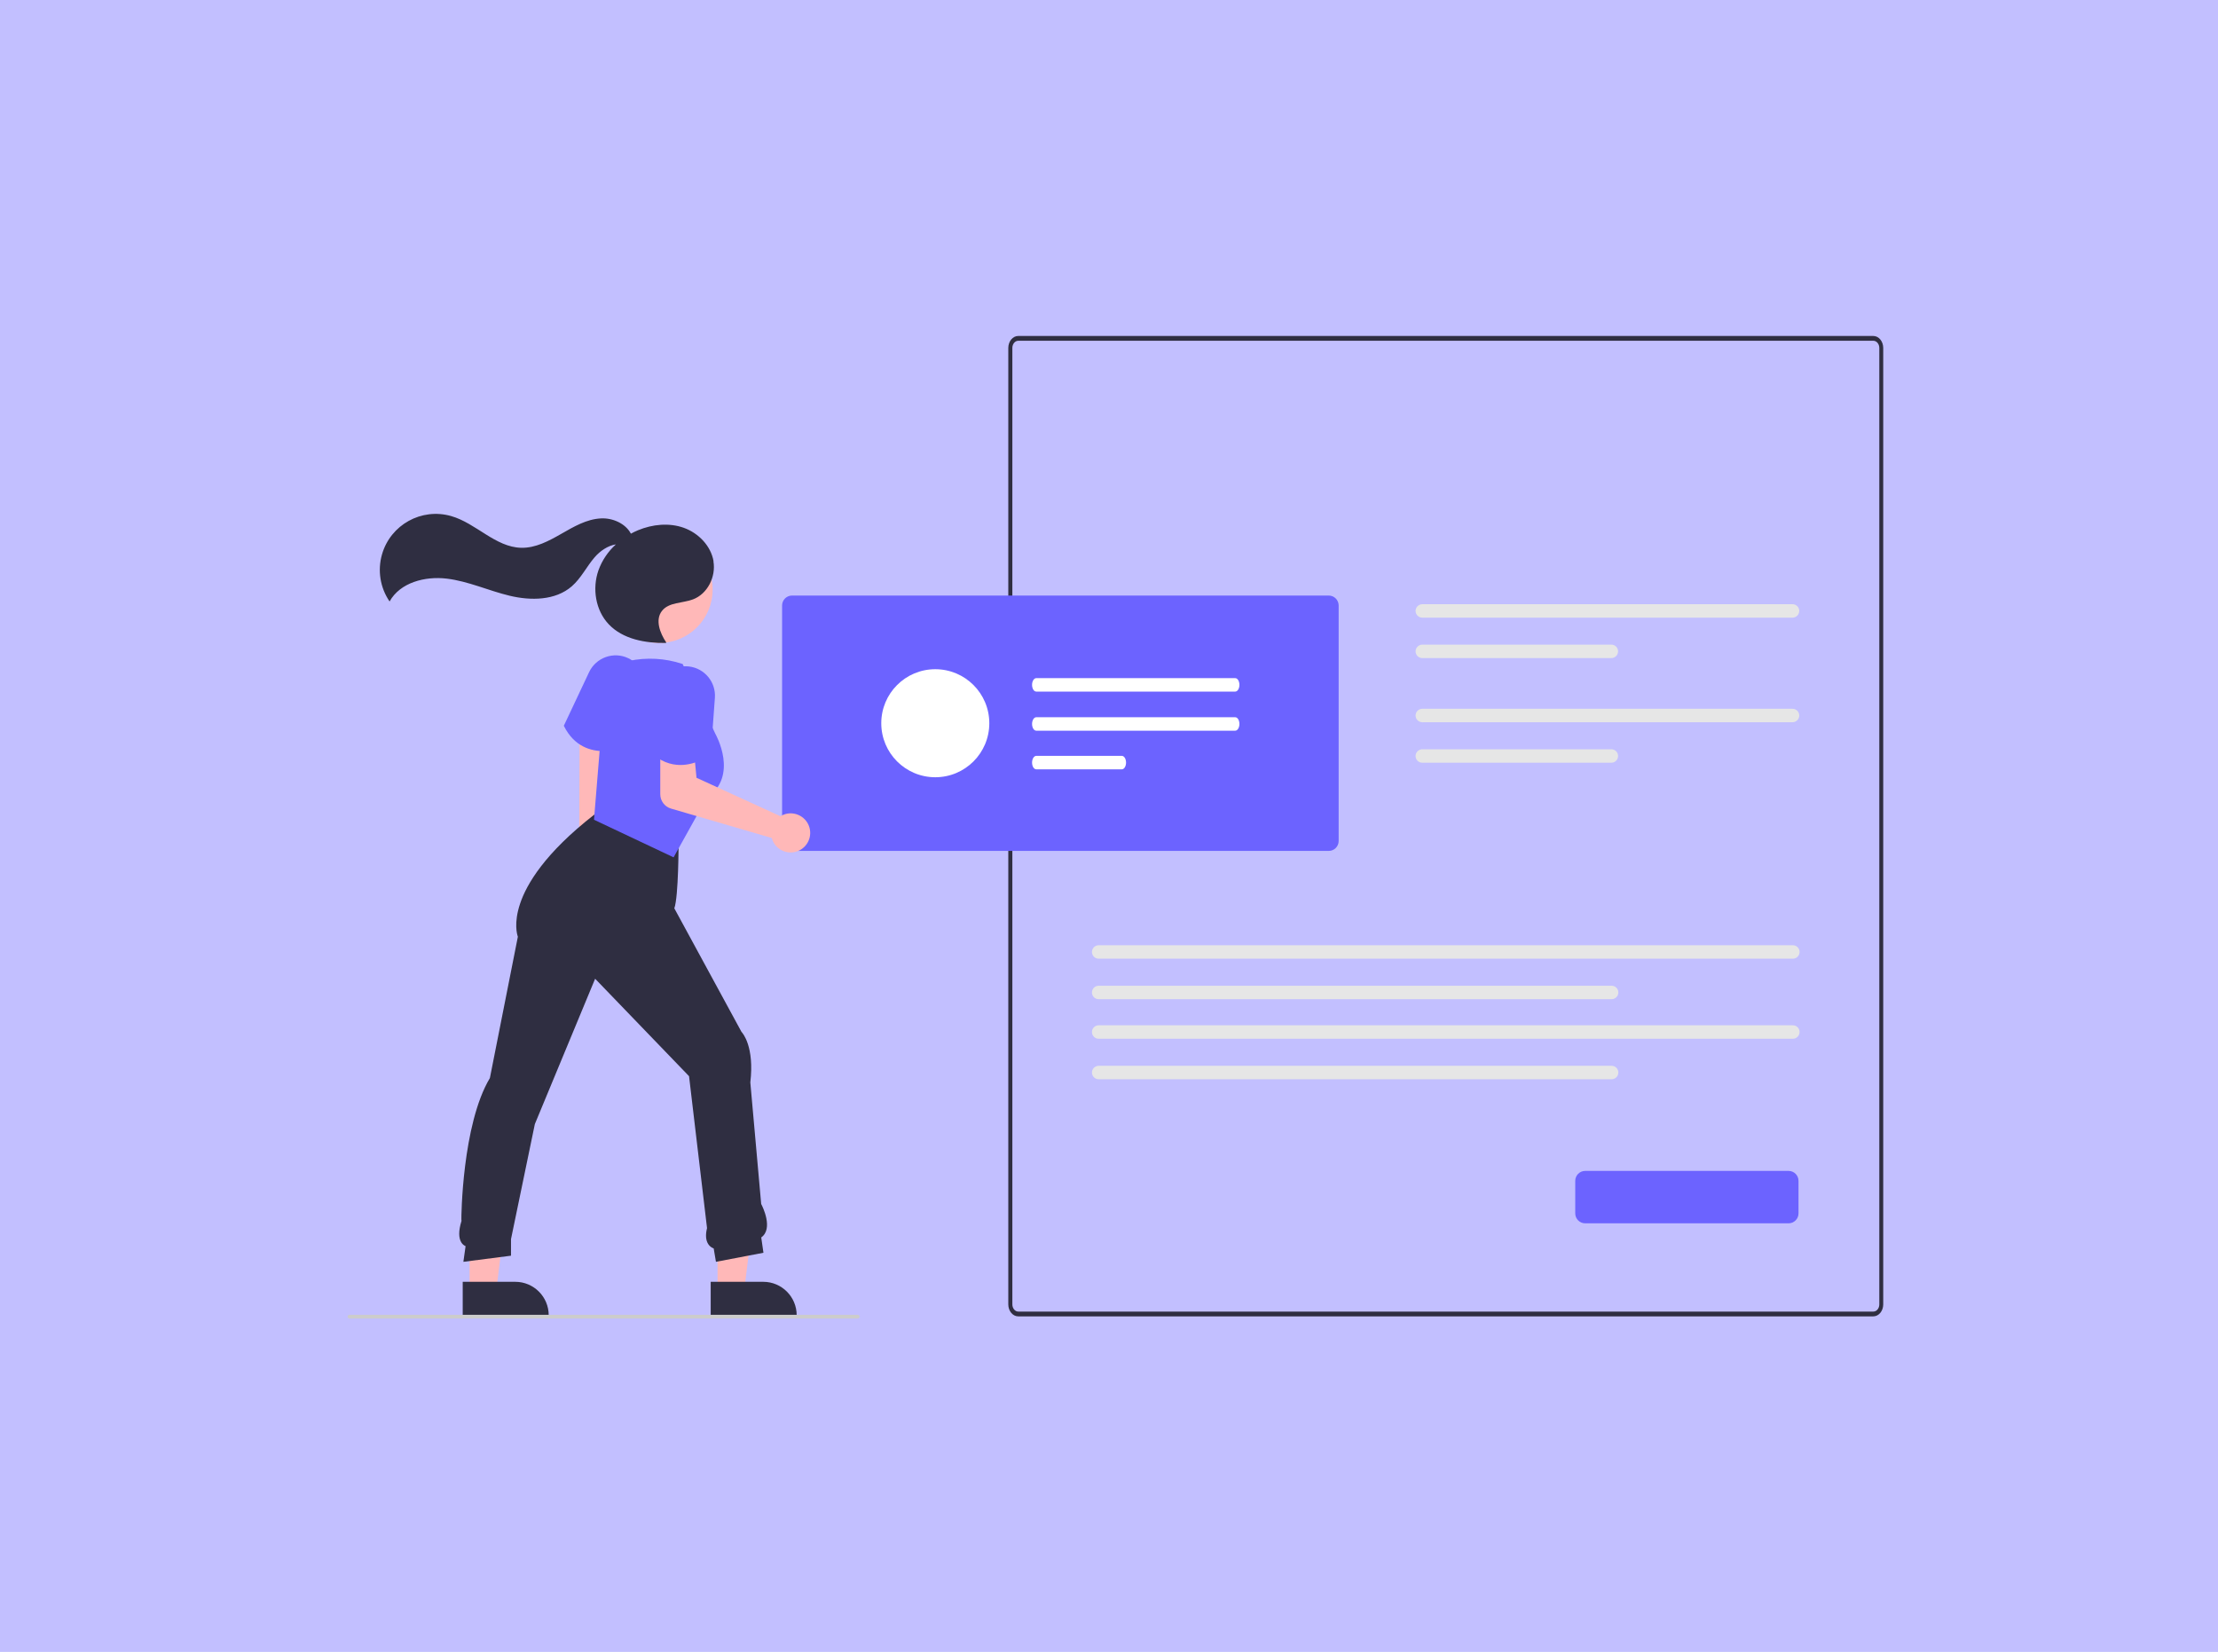
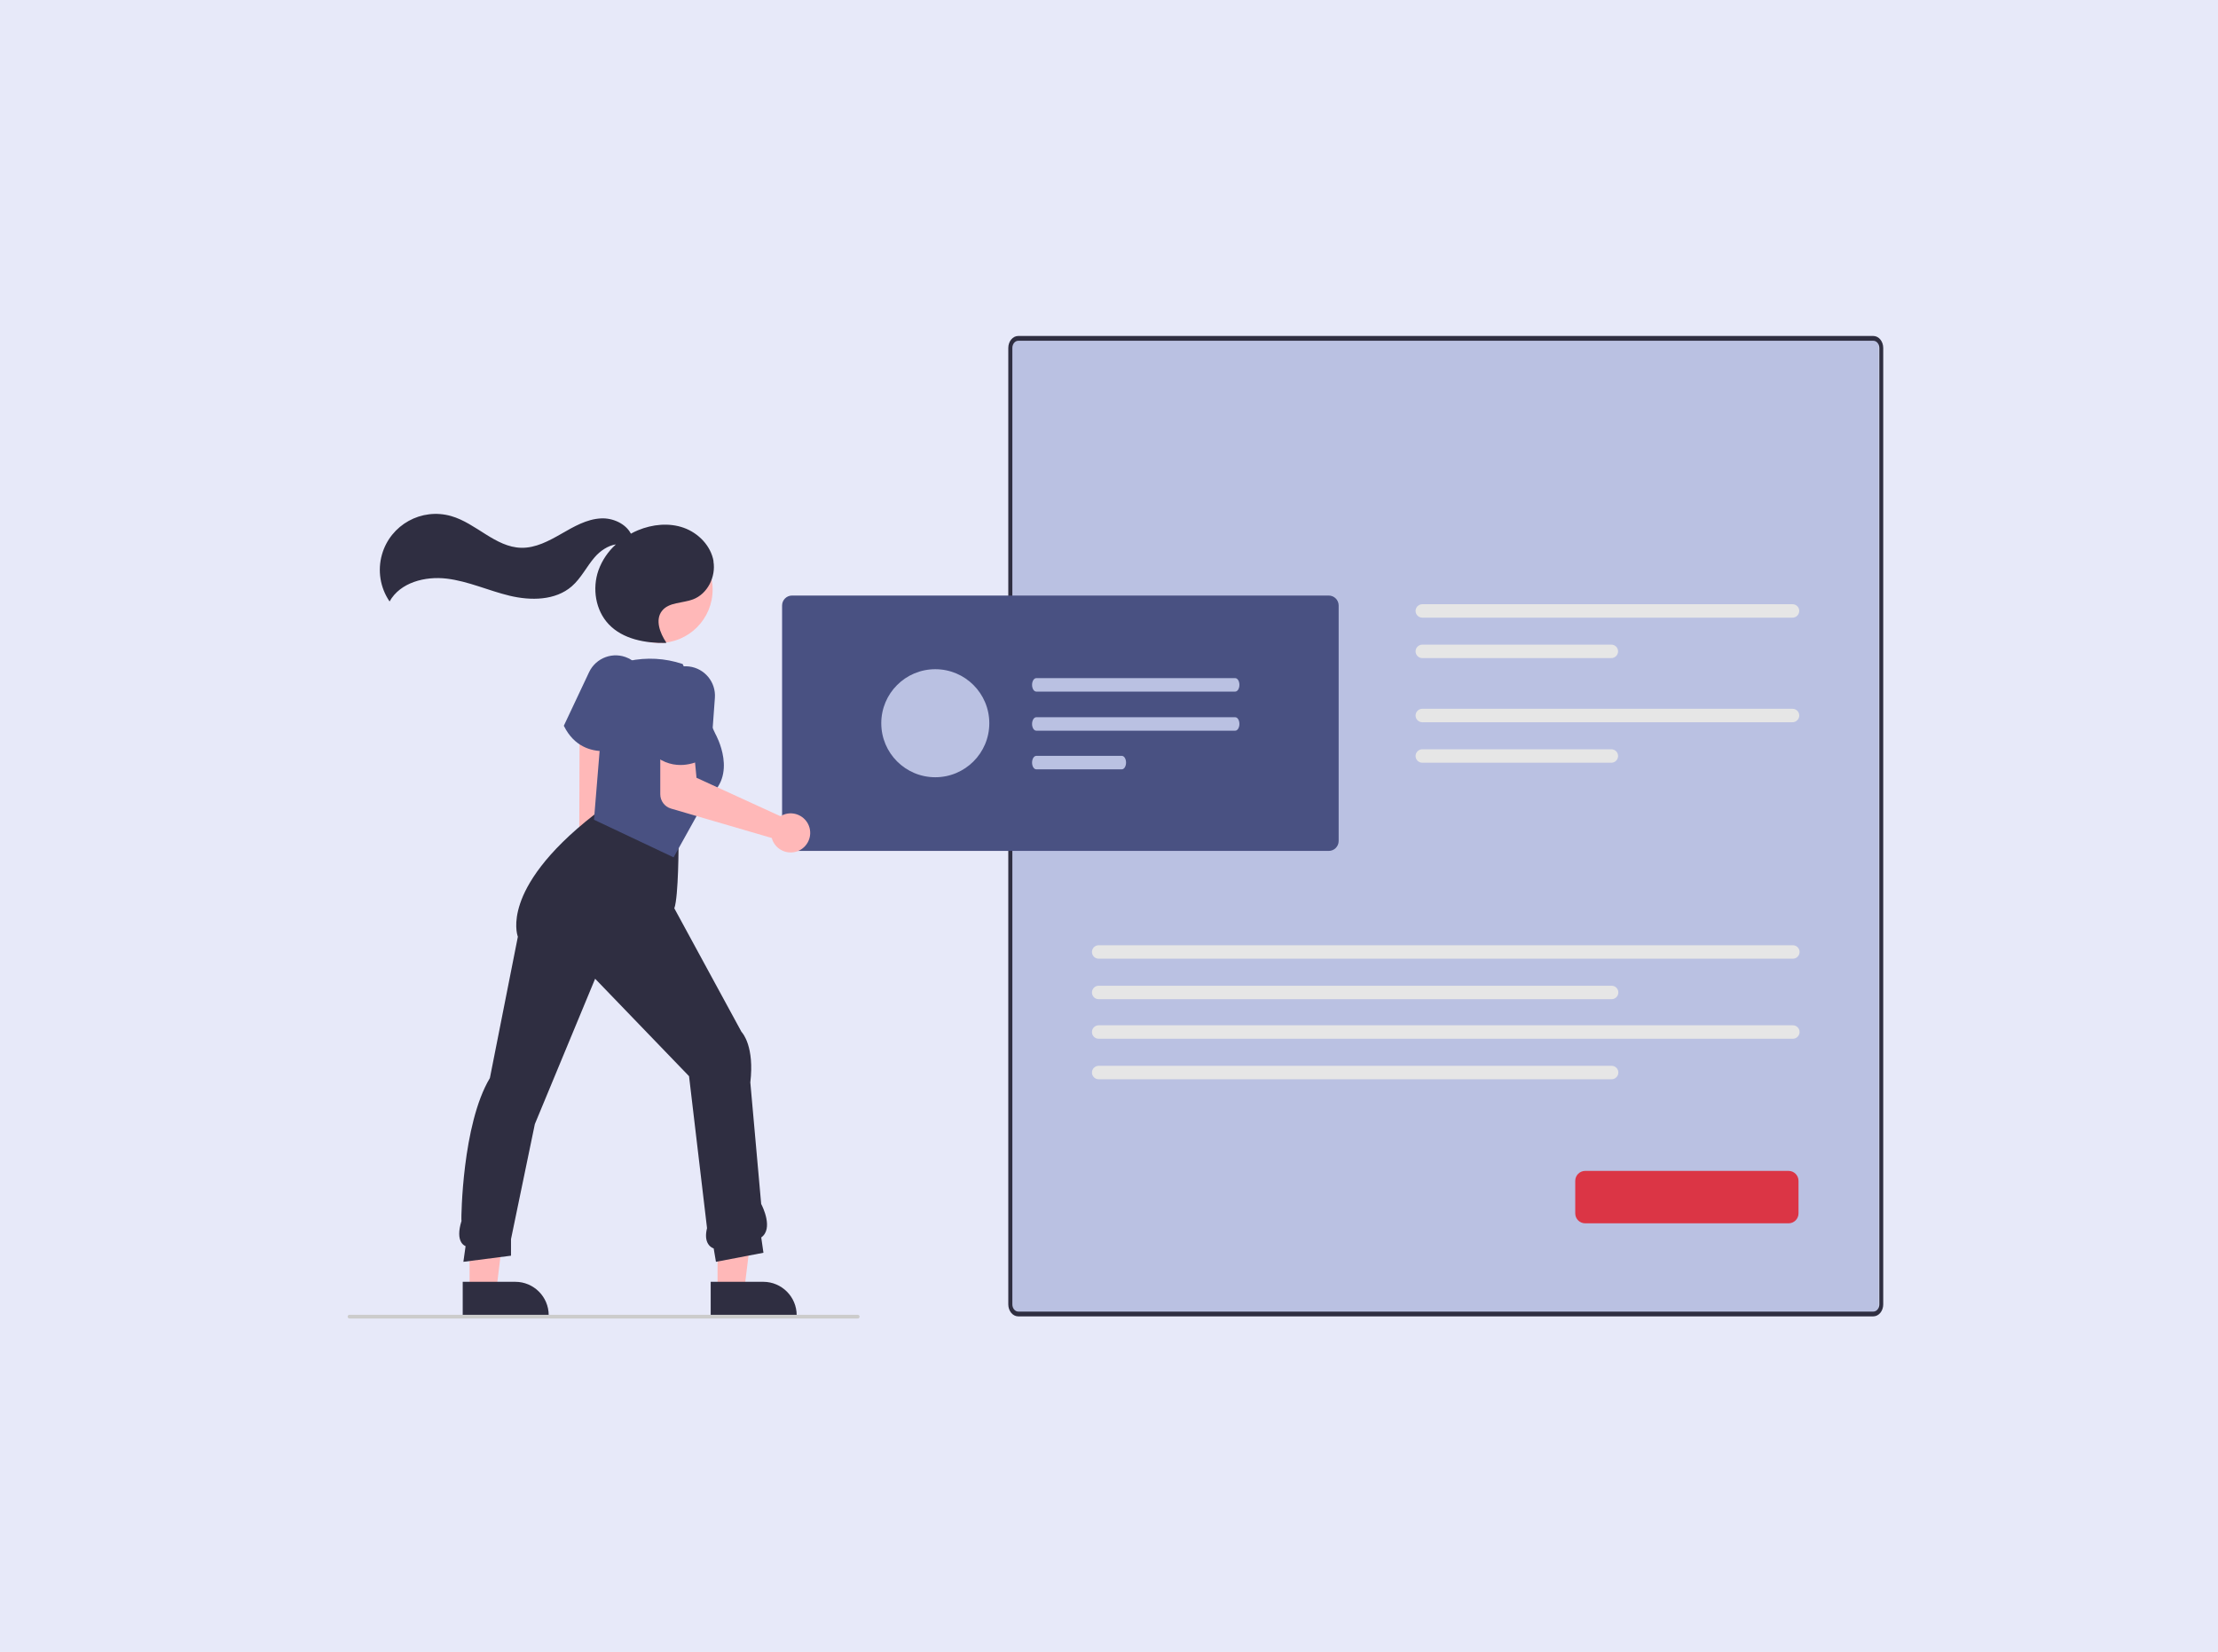
- <svg xmlns="http://www.w3.org/2000/svg" id="Layer_1" viewBox="0 0 333 248">
+ <svg xmlns="http://www.w3.org/2000/svg" id="Layer_1" data-name="Layer 1" viewBox="0 0 333 248">
  <defs>
-     <style>.cls-1{fill:#e6e6e6;}.cls-1,.cls-2,.cls-3,.cls-4,.cls-5,.cls-6,.cls-7{stroke-width:0px;}.cls-2{fill:#c2bfff;}.cls-3{fill:#ccc;}.cls-4{fill:#6c63ff;}.cls-5{fill:#fff;}.cls-6{fill:#ffb8b8;}.cls-7{fill:#2f2e41;}</style>
+     <style>
+       .cls-1 {
+         fill: #495182;
+       }
+ 
+       .cls-1, .cls-2, .cls-3, .cls-4, .cls-5, .cls-6, .cls-7, .cls-8 {
+         stroke-width: 0px;
+       }
+ 
+       .cls-2 {
+         fill: #2f2e41;
+       }
+ 
+       .cls-3 {
+         fill: #ccc;
+       }
+ 
+       .cls-4 {
+         fill: #db3545;
+       }
+ 
+       .cls-5 {
+         fill: #bac1e2;
+       }
+ 
+       .cls-6 {
+         fill: #ffb8b8;
+       }
+ 
+       .cls-7 {
+         fill: #e7e9f9;
+       }
+ 
+       .cls-8 {
+         fill: #e6e6e6;
+       }
+     </style>
  </defs>
-   <rect class="cls-2" width="333" height="248" />
-   <path id="b4c13b4e-8ef9-4732-a242-1b77a57c7078-2003" class="cls-7" d="m281.25,197.63h-128.38c-.82,0-1.49-.81-1.49-1.8V52.24c0-.99.67-1.8,1.49-1.8h128.38c.82,0,1.49.81,1.49,1.8v143.59c0,.99-.67,1.8-1.49,1.8h0ZM152.88,51.16c-.49,0-.89.48-.89,1.08v143.59c0,.59.4,1.08.89,1.08h128.38c.49,0,.89-.48.89-1.08V52.24c0-.59-.4-1.08-.89-1.08h-128.38Z" />
-   <path id="b86923e0-dd17-408d-8c65-7675907766e6-2004" class="cls-1" d="m213.54,106.41c-.56,0-1.01.46-1.01,1.01,0,.56.45,1.01,1.01,1.01h55.58c.56,0,1.01-.46,1.01-1.01,0-.56-.45-1.01-1.01-1.01h-55.58Z" />
-   <path id="b7c93af7-a9b3-4ec5-8b9c-228075bea008-2005" class="cls-1" d="m213.54,112.49c-.56,0-1.01.46-1.01,1.01,0,.56.45,1.01,1.01,1.01h28.38c.56,0,1.01-.46,1.01-1.01,0-.56-.45-1.01-1.01-1.01h-28.38Z" />
-   <path id="b86923e0-dd17-408d-8c65-7675907766e6-2004-2" class="cls-1" d="m213.54,90.71c-.56,0-1.01.46-1.01,1.01,0,.56.45,1.01,1.01,1.01h55.58c.56,0,1.01-.46,1.01-1.01,0-.56-.45-1.01-1.01-1.01h-55.58Z" />
-   <path id="b7c93af7-a9b3-4ec5-8b9c-228075bea008-2005-2" class="cls-1" d="m213.54,96.78c-.56,0-1.01.46-1.01,1.01,0,.56.45,1.01,1.01,1.01h28.38c.56,0,1.01-.46,1.01-1.01,0-.56-.45-1.01-1.01-1.01h-28.38Z" />
-   <path id="bf6f3c94-5d99-4a3b-bad8-b2235a5a7f19-2006" class="cls-1" d="m164.95,141.91c-.56,0-1.01.46-1.01,1.01,0,.56.45,1.01,1.01,1.01h104.22c.56,0,1.01-.46,1.01-1.01,0-.56-.45-1.01-1.01-1.01h-104.22Z" />
-   <path id="b0a6cee6-456b-42c7-b828-32d4ce813421-2007" class="cls-1" d="m164.95,147.99c-.56,0-1.01.46-1.01,1.01,0,.56.45,1.01,1.01,1.01h77.01c.56,0,1.01-.46,1.01-1.01,0-.56-.45-1.01-1.01-1.01h-77.01Z" />
-   <path id="b1178f6f-c479-4db7-b1bf-97b40cae8cd0-2008" class="cls-1" d="m164.95,153.93c-.56,0-1.01.45-1.01,1.01s.45,1.01,1.01,1.01h104.22c.56,0,1.01-.46,1.01-1.01,0-.56-.45-1.01-1.01-1.01h-104.22Z" />
-   <path id="ad9199b6-e18d-416a-bbd3-7817c0554bff-2009" class="cls-1" d="m164.95,160.01c-.56,0-1.01.46-1.01,1.01,0,.56.45,1.01,1.01,1.01h77.01c.56,0,1.01-.46,1.01-1.01,0-.56-.45-1.01-1.01-1.01h-77.01Z" />
-   <path id="f7d611df-d029-4cc6-9561-be5a6829cf65-2010" class="cls-4" d="m199.49,127.75h-80.58c-.82,0-1.49-.67-1.49-1.49v-35.36c0-.82.67-1.49,1.49-1.49h80.58c.82,0,1.49.67,1.49,1.49v35.36c0,.82-.67,1.49-1.49,1.49Z" />
-   <path id="b2be1aaf-9241-4aa1-a473-dbb8e8dcff3c-2011" class="cls-4" d="m268.53,183.66h-30.54c-.82,0-1.49-.67-1.49-1.49v-4.89c0-.82.67-1.49,1.49-1.49h30.54c.82,0,1.49.67,1.49,1.49v4.89c0,.82-.67,1.49-1.49,1.49Z" />
-   <path class="cls-6" d="m87.53,135.28c-1.32-.98-1.7-2.82-.86-4.1.08-.13.18-.24.28-.35l.08-26.12,3.88.72.17,25.69c.88,1.03,1.06,2.52.35,3.62-.84,1.28-2.59,1.53-3.9.54Z" />
-   <polygon class="cls-6" points="107.73 193.75 111.73 193.75 113.64 178.31 107.73 178.31 107.73 193.75" />
-   <path class="cls-7" d="m106.71,192.44h7.88s0,0,0,0c2.77,0,5.02,2.25,5.02,5.02v.16h-12.91s0-5.19,0-5.19Z" />
-   <polygon class="cls-6" points="70.5 193.75 74.51 193.75 76.41 178.31 70.5 178.31 70.5 193.75" />
-   <path class="cls-7" d="m69.48,192.44h7.88s0,0,0,0c2.77,0,5.02,2.25,5.02,5.02v.16h-12.91s0-5.19,0-5.19Z" />
-   <path class="cls-7" d="m107.49,189.44l-.34-2.01c-.34-.12-.64-.36-.83-.67-.36-.57-.42-1.37-.17-2.38l-2.7-22.81-14.1-14.63-9.05,21.82-3.58,17.27v2.49l-7.15.92.33-2.35c-.27-.12-.5-.32-.65-.58-.41-.68-.41-1.74.02-3.15l.02-.06-.02-.21c-.02-.15.09-14.25,4.28-21.24l4.2-21.22c-.11-.3-.65-2.04.34-4.98.97-2.9,3.7-7.57,11.15-13.36l.03-.02h.03c.08-.02,8.3-1.66,12.55,3.9l.03.04v.05c0,.34,0,8.34-.64,10.11l10.08,18.54c.2.21,1.96,2.24,1.33,7.6l1.63,18.24c.19.36,1.87,3.71.01,5.03l.33,2.3-7.13,1.36Z" />
-   <path class="cls-4" d="m90.63,112.77c-1.89,0-4.41-.67-5.95-3.75l-.03-.06,3.79-8.04c1.04-2.2,3.67-3.15,5.87-2.11,2.13,1.01,3.1,3.51,2.19,5.69l-3.28,7.86-.06.02c-.82.26-1.67.4-2.54.39Z" />
-   <path class="cls-4" d="m101.14,128.72l-11.96-5.65,1.64-20.06,3-3.66.58-.12c2.67-.57,5.44-.42,8.03.44l.06.02,4.92,10.5c.03.05,3.58,6.32-1.33,9.63l-4.95,8.9Z" />
-   <path class="cls-6" d="m117.58,122.33c-.14.06-.28.13-.41.21l-12.6-5.77-.32-3.35-5.12-.17v5.99c0,.99.65,1.87,1.6,2.15l15.14,4.42c.42,1.56,2.03,2.49,3.6,2.07,1.56-.42,2.49-2.03,2.07-3.6-.42-1.56-2.03-2.49-3.6-2.07-.12.03-.23.07-.34.12h0Z" />
-   <path class="cls-4" d="m102.16,114.85c-1.44,0-3.06-.5-4.61-2.05l-.05-.05,1.05-8.83c.29-2.42,2.48-4.15,4.9-3.86,2.34.28,4.05,2.35,3.88,4.7l-.62,8.5-.05.04s-1.98,1.55-4.5,1.55Z" />
-   <circle class="cls-6" cx="98.97" cy="88.51" r="8.02" />
-   <path class="cls-7" d="m107.13,84.26c-.4-2.31-2.26-4.23-4.47-5.02-2.21-.79-4.71-.53-6.88.37-.36.15-.71.32-1.06.51-.79-1.51-2.73-2.39-4.51-2.29-2.15.11-4.08,1.25-5.95,2.32s-3.86,2.14-6.01,2.09c-3.88-.09-6.77-3.69-10.51-4.76-4.46-1.28-9.11,1.3-10.39,5.76-.69,2.41-.27,5,1.14,7.06,1.59-2.86,5.34-3.82,8.58-3.43,3.25.39,6.27,1.81,9.45,2.57,3.18.76,6.86.73,9.33-1.42,1.4-1.22,2.22-2.96,3.43-4.36.82-.95,1.99-1.75,3.19-1.93-1.18,1.06-2.08,2.4-2.62,3.89-.96,2.73-.45,6,1.54,8.1,2.13,2.25,5.49,2.85,8.58,2.81l.06-.07c-.95-1.42-1.7-3.39-.65-4.74,1.03-1.33,3.07-1.14,4.65-1.73,2.2-.82,3.48-3.41,3.08-5.72Z" />
-   <path class="cls-3" d="m128.78,197.95H52.47c-.15,0-.28-.13-.28-.28s.13-.28.28-.28h76.31c.15,0,.28.13.28.28s-.13.28-.28.28Z" />
-   <path id="e2582065-92bf-48dc-a28d-04f42179e35f-2012" class="cls-5" d="m155.58,101.81c-.35,0-.63.46-.63,1.01,0,.56.28,1.01.63,1.01h29.87c.35,0,.63-.46.63-1.01,0-.56-.28-1.01-.63-1.01h-29.87Z" />
-   <path id="bb678cb9-7d76-4fbb-a84c-c380d6521528-2013" class="cls-5" d="m155.58,107.68c-.35,0-.63.46-.63,1.01,0,.56.28,1.01.63,1.01h29.87c.35,0,.63-.46.63-1.01,0-.56-.28-1.01-.63-1.01h-29.87Z" />
-   <path id="a9697f3a-b5f3-4f74-8277-57e15506e4dd-2014" class="cls-5" d="m155.58,113.48c-.35,0-.63.46-.63,1.01,0,.56.28,1.01.63,1.01h12.85c.35,0,.63-.46.63-1.01,0-.56-.28-1.01-.63-1.01h-12.85Z" />
-   <circle class="cls-5" cx="140.42" cy="108.58" r="8.11" />
+   <rect class="cls-7" width="333" height="248" />
+   <rect class="cls-5" x="151.98" y="50.87" width="130.09" height="146.17" />
+   <g>
+     <path id="b4c13b4e-8ef9-4732-a242-1b77a57c7078-2003" class="cls-2" d="M281.25,197.63h-128.38c-.82,0-1.49-.81-1.49-1.8V52.24c0-.99.67-1.8,1.49-1.8h128.38c.82,0,1.49.81,1.49,1.8v143.59c0,.99-.67,1.8-1.49,1.8h0ZM152.88,51.16c-.49,0-.89.48-.89,1.08v143.59c0,.59.4,1.08.89,1.08h128.38c.49,0,.89-.48.89-1.08V52.24c0-.59-.4-1.08-.89-1.08h-128.38Z" />
+     <path id="b86923e0-dd17-408d-8c65-7675907766e6-2004" class="cls-8" d="M213.54,106.41c-.56,0-1.01.46-1.01,1.01,0,.56.45,1.01,1.01,1.01h55.58c.56,0,1.01-.46,1.01-1.01,0-.56-.45-1.01-1.01-1.01h-55.58Z" />
+     <path id="b7c93af7-a9b3-4ec5-8b9c-228075bea008-2005" class="cls-8" d="M213.54,112.49c-.56,0-1.01.46-1.01,1.01,0,.56.45,1.01,1.01,1.01h28.38c.56,0,1.01-.46,1.01-1.01,0-.56-.45-1.01-1.01-1.01h-28.38Z" />
+     <path id="b86923e0-dd17-408d-8c65-7675907766e6-2004-2" data-name="b86923e0-dd17-408d-8c65-7675907766e6-2004" class="cls-8" d="M213.54,90.71c-.56,0-1.01.46-1.01,1.01,0,.56.45,1.01,1.01,1.01h55.58c.56,0,1.01-.46,1.01-1.01,0-.56-.45-1.01-1.01-1.01h-55.58Z" />
+     <path id="b7c93af7-a9b3-4ec5-8b9c-228075bea008-2005-2" data-name="b7c93af7-a9b3-4ec5-8b9c-228075bea008-2005" class="cls-8" d="M213.54,96.78c-.56,0-1.01.46-1.01,1.01,0,.56.45,1.01,1.01,1.01h28.38c.56,0,1.01-.46,1.01-1.01,0-.56-.45-1.01-1.01-1.01h-28.38Z" />
+     <path id="bf6f3c94-5d99-4a3b-bad8-b2235a5a7f19-2006" class="cls-8" d="M164.95,141.91c-.56,0-1.01.46-1.01,1.01,0,.56.45,1.01,1.01,1.01h104.22c.56,0,1.01-.46,1.01-1.01,0-.56-.45-1.01-1.01-1.01h-104.22Z" />
+     <path id="b0a6cee6-456b-42c7-b828-32d4ce813421-2007" class="cls-8" d="M164.95,147.99c-.56,0-1.01.46-1.01,1.01,0,.56.45,1.01,1.01,1.01h77.01c.56,0,1.01-.46,1.01-1.01,0-.56-.45-1.01-1.01-1.01h-77.01Z" />
+     <path id="b1178f6f-c479-4db7-b1bf-97b40cae8cd0-2008" class="cls-8" d="M164.95,153.93c-.56,0-1.01.45-1.01,1.01s.45,1.01,1.01,1.01h104.22c.56,0,1.01-.46,1.01-1.01,0-.56-.45-1.01-1.01-1.01h-104.22Z" />
+     <path id="ad9199b6-e18d-416a-bbd3-7817c0554bff-2009" class="cls-8" d="M164.95,160.01c-.56,0-1.01.46-1.01,1.01,0,.56.45,1.01,1.01,1.01h77.01c.56,0,1.01-.46,1.01-1.01,0-.56-.45-1.01-1.01-1.01h-77.01Z" />
+     <path id="f7d611df-d029-4cc6-9561-be5a6829cf65-2010" class="cls-1" d="M199.49,127.75h-80.58c-.82,0-1.49-.67-1.49-1.49v-35.36c0-.82.67-1.49,1.49-1.49h80.58c.82,0,1.49.67,1.49,1.49v35.36c0,.82-.67,1.49-1.49,1.49Z" />
+     <path id="b2be1aaf-9241-4aa1-a473-dbb8e8dcff3c-2011" class="cls-4" d="M268.53,183.66h-30.54c-.82,0-1.49-.67-1.49-1.49v-4.89c0-.82.67-1.49,1.49-1.49h30.54c.82,0,1.49.67,1.49,1.49v4.89c0,.82-.67,1.49-1.49,1.49Z" />
+     <path class="cls-6" d="M87.53,135.28c-1.32-.98-1.7-2.82-.86-4.1.08-.13.18-.24.28-.35l.08-26.12,3.88.72.17,25.69c.88,1.03,1.06,2.52.35,3.62-.84,1.28-2.59,1.53-3.9.54Z" />
+     <polygon class="cls-6" points="107.73 193.75 111.73 193.75 113.64 178.31 107.73 178.31 107.73 193.75" />
+     <path class="cls-2" d="M106.71,192.44h7.88s0,0,0,0c2.77,0,5.02,2.25,5.02,5.02v.16h-12.91s0-5.19,0-5.19Z" />
+     <polygon class="cls-6" points="70.5 193.75 74.51 193.75 76.41 178.31 70.5 178.31 70.5 193.75" />
+     <path class="cls-2" d="M69.48,192.44h7.88s0,0,0,0c2.77,0,5.02,2.25,5.02,5.02v.16h-12.91s0-5.19,0-5.19Z" />
+     <path class="cls-2" d="M107.49,189.44l-.34-2.01c-.34-.12-.64-.36-.83-.67-.36-.57-.42-1.37-.17-2.38l-2.7-22.81-14.1-14.63-9.05,21.82-3.58,17.27v2.49l-7.15.92.33-2.35c-.27-.12-.5-.32-.65-.58-.41-.68-.41-1.74.02-3.15l.02-.06-.02-.21c-.02-.15.09-14.25,4.28-21.24l4.2-21.22c-.11-.3-.65-2.04.34-4.98.97-2.9,3.7-7.57,11.15-13.36l.03-.02h.03c.08-.02,8.3-1.66,12.55,3.9l.03.04v.05c0,.34,0,8.34-.64,10.11l10.08,18.54c.2.21,1.96,2.24,1.33,7.6l1.63,18.24c.19.36,1.87,3.71.01,5.03l.33,2.3-7.13,1.36Z" />
+     <path class="cls-1" d="M90.63,112.77c-1.89,0-4.41-.67-5.95-3.75l-.03-.06,3.79-8.04c1.04-2.2,3.67-3.15,5.87-2.11,2.13,1.01,3.1,3.51,2.19,5.69l-3.28,7.86-.06.02c-.82.26-1.67.4-2.54.39Z" />
+     <path class="cls-1" d="M101.14,128.72l-11.96-5.65,1.64-20.06,3-3.66.58-.12c2.67-.57,5.44-.42,8.03.44l.06.02,4.92,10.5c.03.05,3.58,6.32-1.33,9.63l-4.95,8.9Z" />
+     <path class="cls-6" d="M117.58,122.33c-.14.06-.28.13-.41.21l-12.6-5.77-.32-3.35-5.12-.17v5.99c0,.99.65,1.87,1.6,2.15l15.14,4.42c.42,1.56,2.03,2.49,3.6,2.07,1.56-.42,2.49-2.03,2.07-3.6-.42-1.56-2.03-2.49-3.6-2.07-.12.03-.23.07-.34.12h0Z" />
+     <path class="cls-1" d="M102.16,114.85c-1.44,0-3.06-.5-4.61-2.05l-.05-.05,1.05-8.83c.29-2.42,2.48-4.15,4.9-3.86,2.34.28,4.05,2.35,3.88,4.7l-.62,8.5-.05.04s-1.98,1.55-4.5,1.55Z" />
+     <circle class="cls-6" cx="98.97" cy="88.51" r="8.02" />
+     <path class="cls-2" d="M107.13,84.26c-.4-2.31-2.26-4.23-4.47-5.02-2.21-.79-4.71-.53-6.88.37-.36.15-.71.32-1.06.51-.79-1.51-2.73-2.39-4.51-2.29-2.15.11-4.08,1.25-5.95,2.32s-3.86,2.14-6.01,2.09c-3.88-.09-6.77-3.69-10.51-4.76-4.46-1.28-9.11,1.3-10.39,5.76-.69,2.41-.27,5,1.14,7.06,1.59-2.86,5.34-3.82,8.58-3.43,3.25.39,6.27,1.81,9.45,2.57,3.18.76,6.86.73,9.33-1.42,1.4-1.22,2.22-2.96,3.43-4.36.82-.95,1.99-1.75,3.19-1.93-1.18,1.06-2.08,2.4-2.62,3.89-.96,2.73-.45,6,1.54,8.1,2.13,2.25,5.49,2.85,8.58,2.81l.06-.07c-.95-1.42-1.7-3.39-.65-4.74,1.03-1.33,3.07-1.14,4.65-1.73,2.2-.82,3.48-3.41,3.08-5.72Z" />
+     <path class="cls-3" d="M128.78,197.95H52.47c-.15,0-.28-.13-.28-.28s.13-.28.28-.28h76.31c.15,0,.28.13.28.28s-.13.28-.28.28Z" />
+     <path id="e2582065-92bf-48dc-a28d-04f42179e35f-2012" class="cls-5" d="M155.58,101.81c-.35,0-.63.46-.63,1.01,0,.56.28,1.01.63,1.01h29.87c.35,0,.63-.46.63-1.01,0-.56-.28-1.01-.63-1.01h-29.87Z" />
+     <path id="bb678cb9-7d76-4fbb-a84c-c380d6521528-2013" class="cls-5" d="M155.58,107.68c-.35,0-.63.46-.63,1.01,0,.56.28,1.01.63,1.01h29.87c.35,0,.63-.46.63-1.01,0-.56-.28-1.01-.63-1.01h-29.87Z" />
+     <path id="a9697f3a-b5f3-4f74-8277-57e15506e4dd-2014" class="cls-5" d="M155.58,113.48c-.35,0-.63.46-.63,1.01,0,.56.28,1.01.63,1.01h12.85c.35,0,.63-.46.63-1.01,0-.56-.28-1.01-.63-1.01h-12.85Z" />
+     <circle class="cls-5" cx="140.42" cy="108.58" r="8.11" />
+   </g>
</svg>
